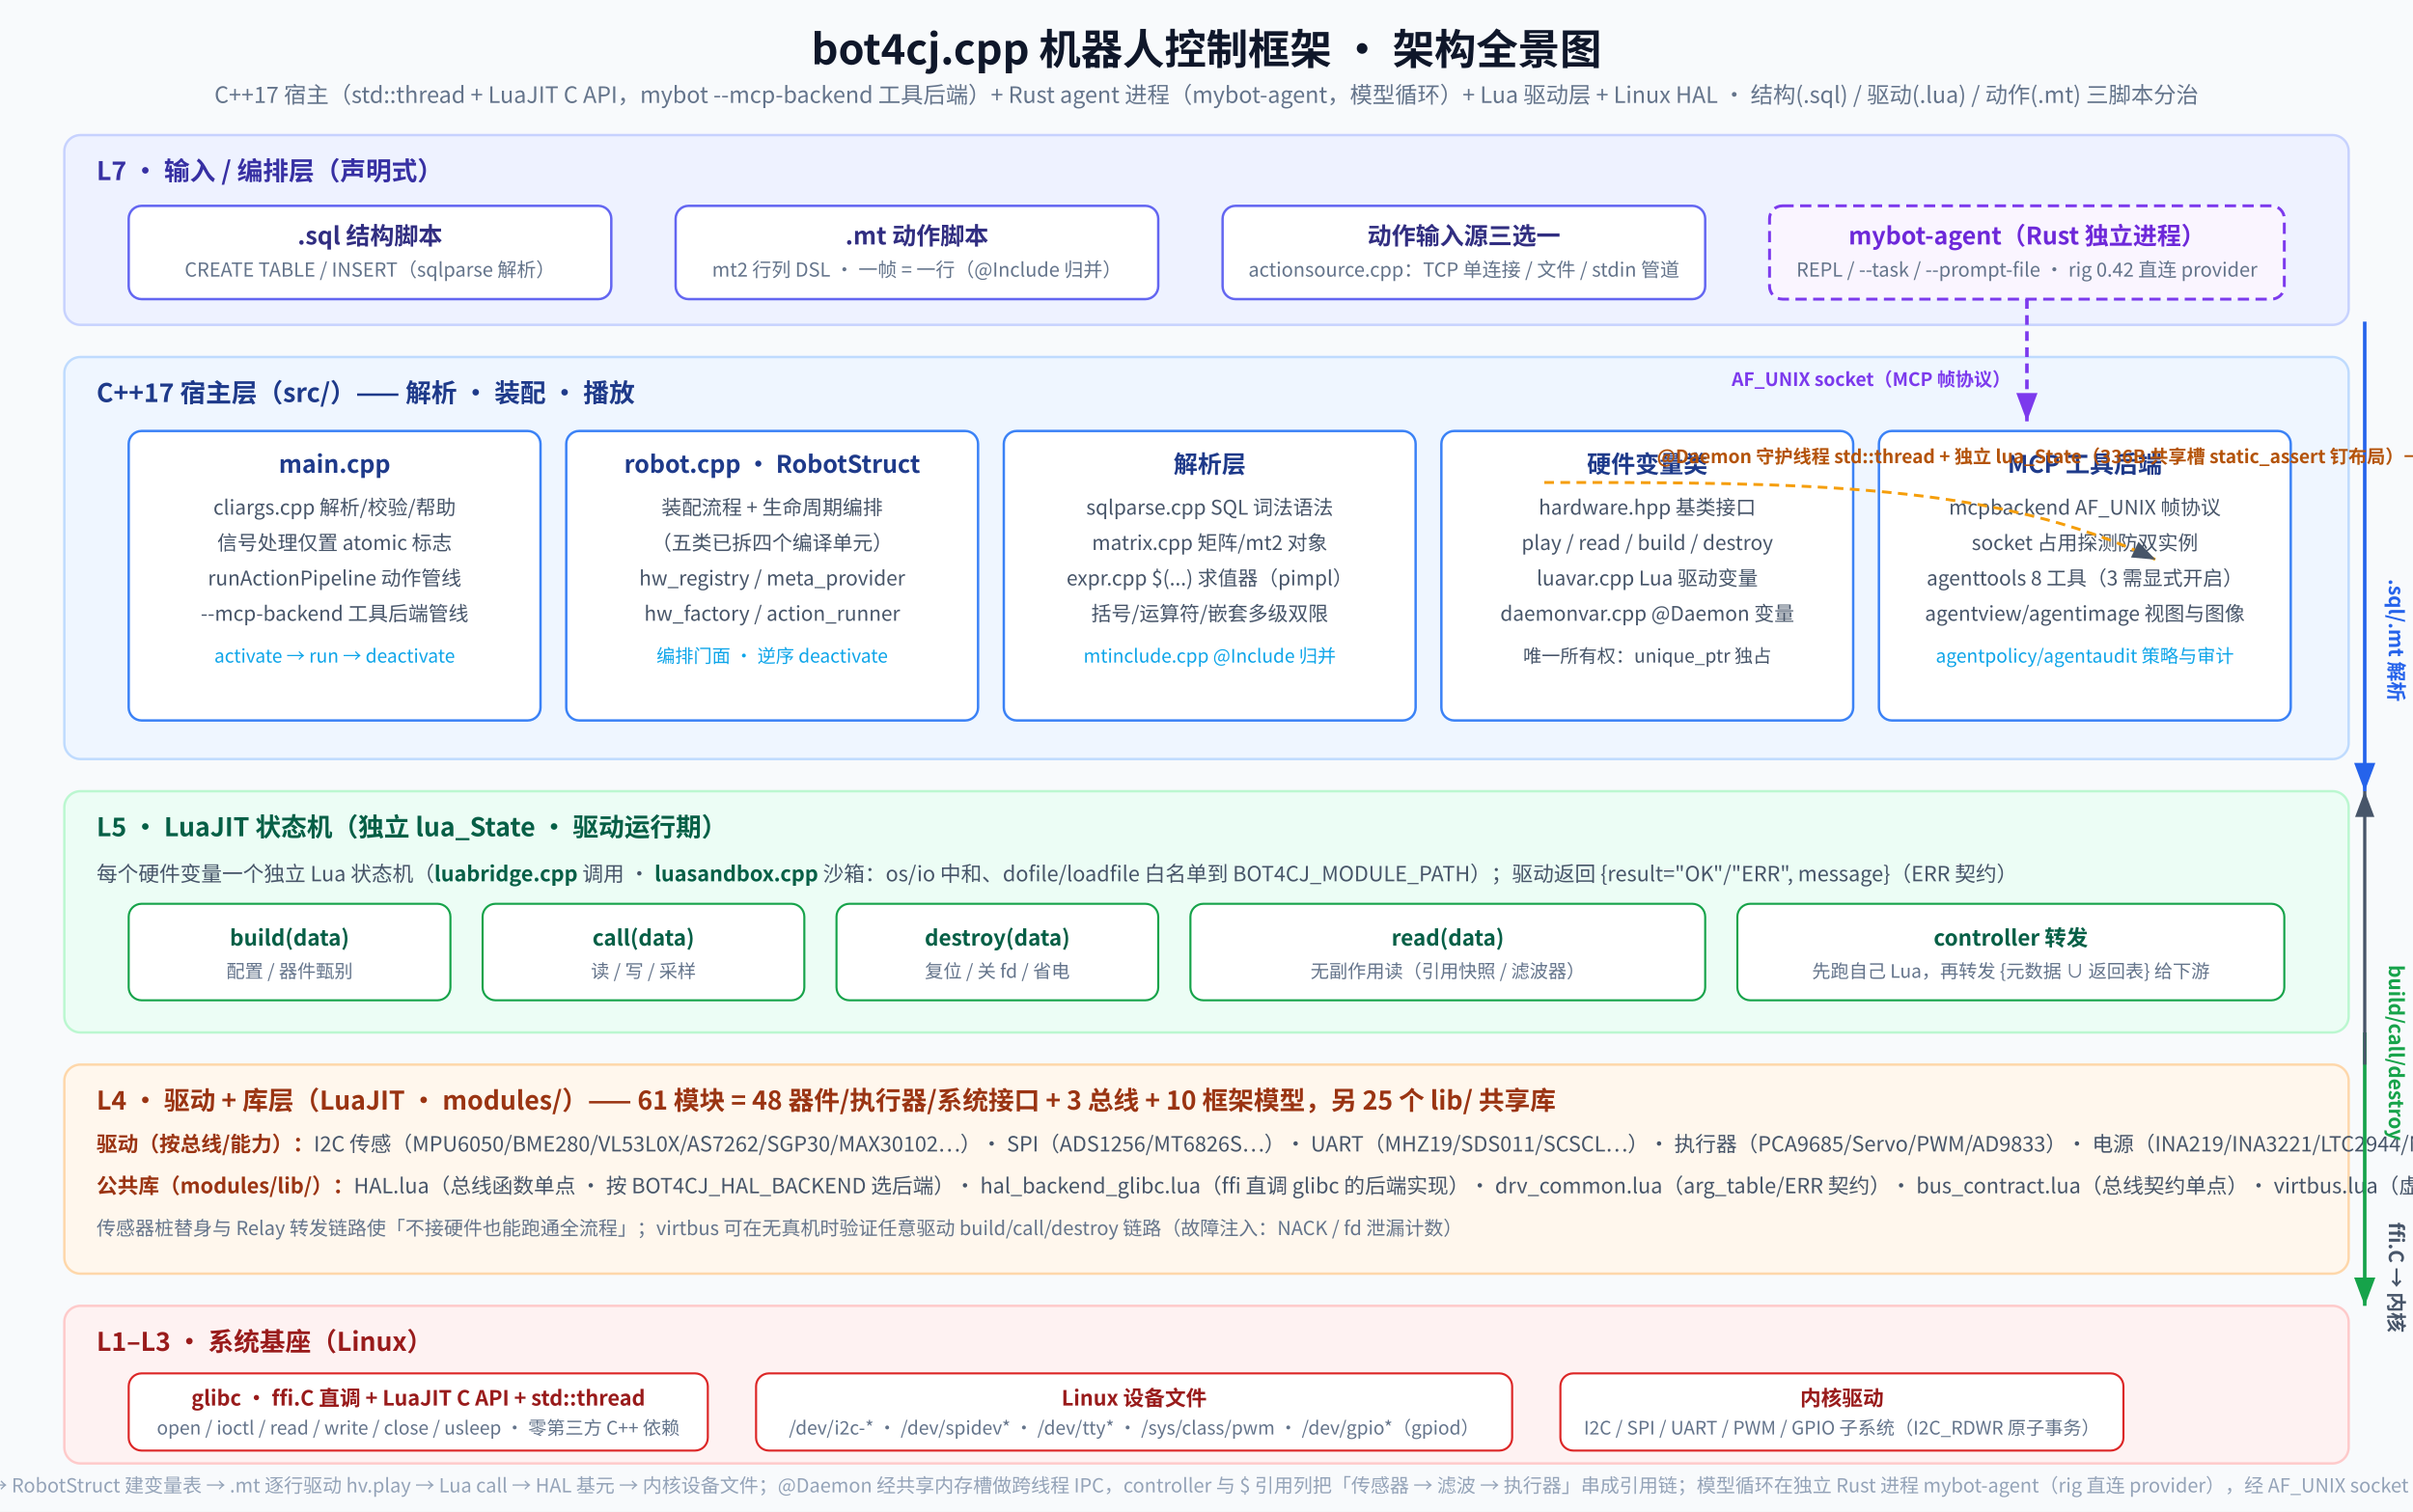
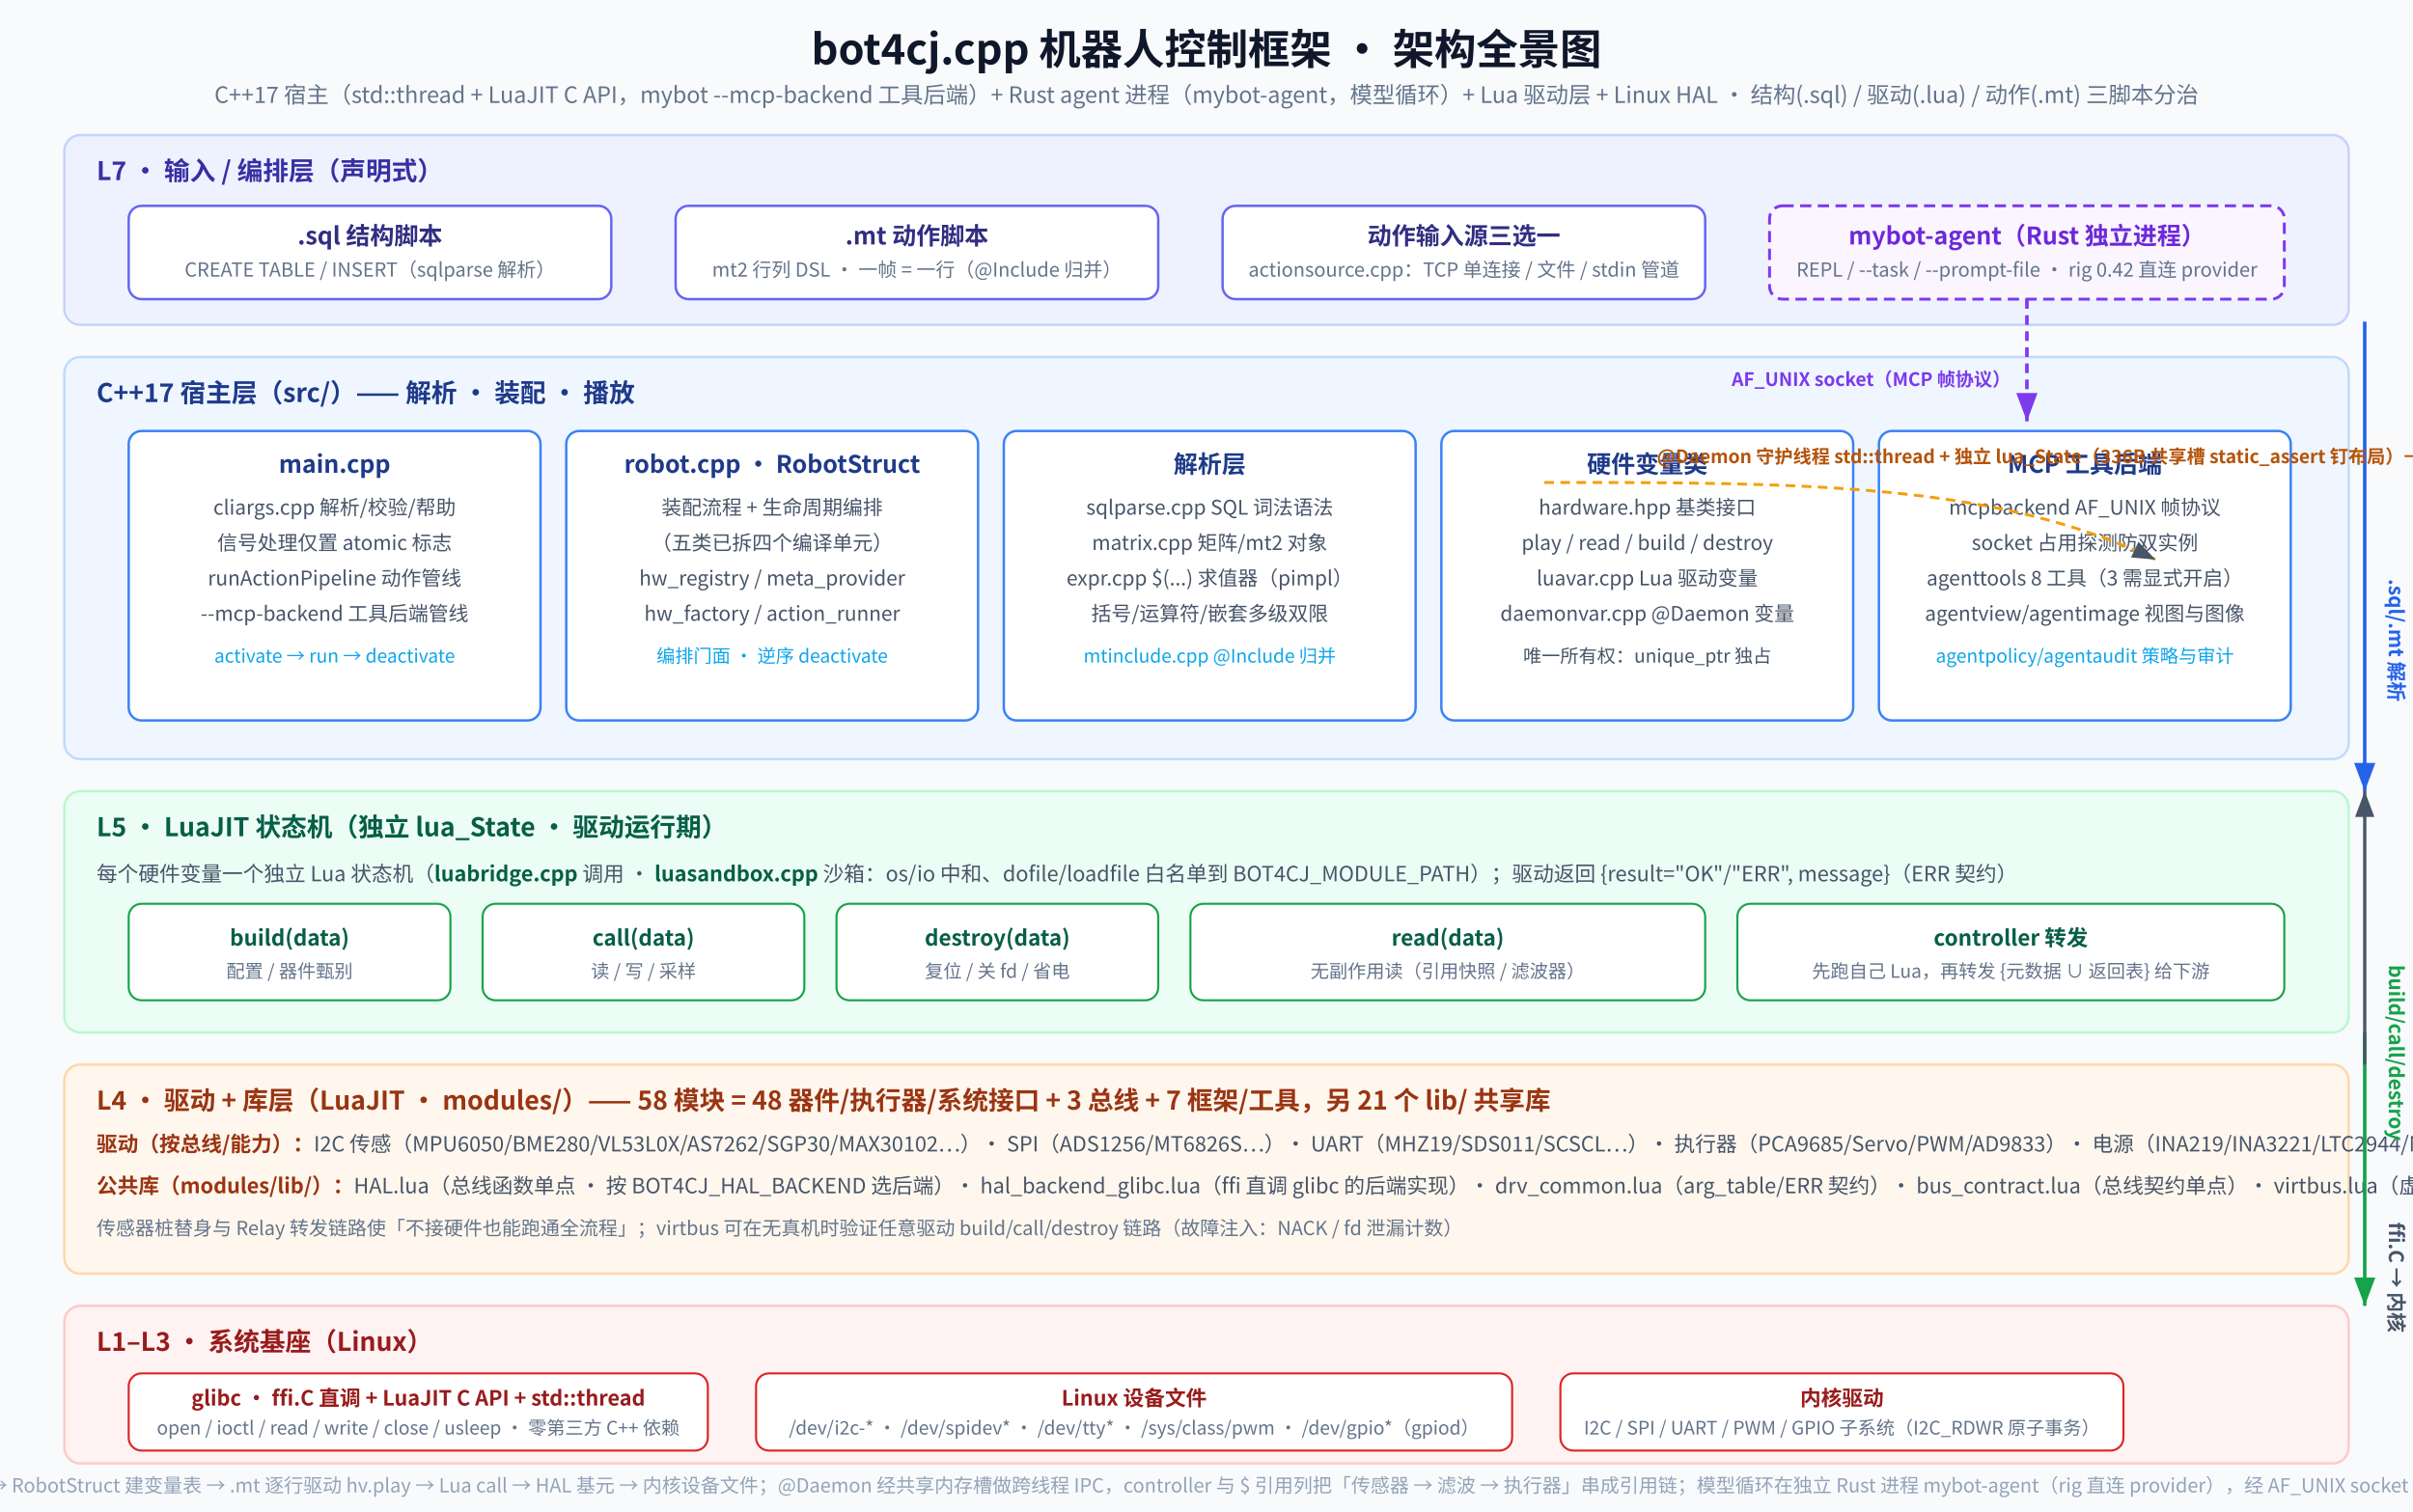
<svg xmlns="http://www.w3.org/2000/svg" width="1500" height="940" viewBox="0 0 1500 940" font-family="'Noto Sans CJK SC','WenQuanYi Micro Hei',sans-serif">
  <defs>
    <marker id="ah" markerWidth="10" markerHeight="10" refX="8" refY="3" orient="auto" markerUnits="strokeWidth">
      <path d="M0,0 L0,6 L8,3 z" fill="#475569" />
    </marker>
    <marker id="ahA" markerWidth="10" markerHeight="10" refX="8" refY="3" orient="auto" markerUnits="strokeWidth">
      <path d="M0,0 L0,6 L8,3 z" fill="#2563eb" />
    </marker>
    <marker id="ahG" markerWidth="10" markerHeight="10" refX="8" refY="3" orient="auto" markerUnits="strokeWidth">
      <path d="M0,0 L0,6 L8,3 z" fill="#16a34a" />
    </marker>
    <marker id="ahP" markerWidth="10" markerHeight="10" refX="8" refY="3" orient="auto" markerUnits="strokeWidth">
      <path d="M0,0 L0,6 L8,3 z" fill="#7c3aed" />
    </marker>
  </defs>
  <rect x="0" y="0" width="1500" height="940" fill="#f8fafc" />
  <text x="750" y="40" text-anchor="middle" font-size="26" font-weight="700" fill="#0f172a">bot4cj.cpp 机器人控制框架 · 架构全景图</text>
  <text x="750" y="64" text-anchor="middle" font-size="14" fill="#64748b">C++17 宿主（std::thread + LuaJIT C API，mybot --mcp-backend 工具后端）+ Rust agent 进程（mybot-agent，模型循环）+ Lua 驱动层 + Linux HAL · 结构(.sql) / 驱动(.lua) / 动作(.mt) 三脚本分治</text>
  <g>
    <rect x="40" y="84" width="1420" height="118" rx="10" fill="#eef2ff" stroke="#c7d2fe" stroke-width="1.5" />
    <text x="60" y="112" font-size="16" font-weight="700" fill="#3730a3">L7 · 输入 / 编排层（声明式）</text>
    <g>
      <rect x="80" y="128" width="300" height="58" rx="8" fill="#fff" stroke="#6366f1" stroke-width="1.5" />
      <text x="230" y="152" text-anchor="middle" font-size="15" font-weight="600" fill="#312e81">.sql 结构脚本</text>
      <text x="230" y="172" text-anchor="middle" font-size="12" fill="#64748b">CREATE TABLE / INSERT（sqlparse 解析）</text>
    </g>
    <g>
      <rect x="420" y="128" width="300" height="58" rx="8" fill="#fff" stroke="#6366f1" stroke-width="1.5" />
      <text x="570" y="152" text-anchor="middle" font-size="15" font-weight="600" fill="#312e81">.mt 动作脚本</text>
      <text x="570" y="172" text-anchor="middle" font-size="12" fill="#64748b">mt2 行列 DSL · 一帧 = 一行（@Include 归并）</text>
    </g>
    <g>
      <rect x="760" y="128" width="300" height="58" rx="8" fill="#fff" stroke="#6366f1" stroke-width="1.5" />
      <text x="910" y="152" text-anchor="middle" font-size="15" font-weight="600" fill="#312e81">动作输入源三选一</text>
      <text x="910" y="172" text-anchor="middle" font-size="12" fill="#64748b">actionsource.cpp：TCP 单连接 / 文件 / stdin 管道</text>
    </g>
    <g>
      <rect x="1100" y="128" width="320" height="58" rx="8" fill="#faf5ff" stroke="#7c3aed" stroke-width="1.8" stroke-dasharray="7 4" />
      <text x="1260" y="152" text-anchor="middle" font-size="15" font-weight="600" fill="#6d28d9">mybot-agent（Rust 独立进程）</text>
      <text x="1260" y="172" text-anchor="middle" font-size="12" fill="#64748b">REPL / --task / --prompt-file · rig 0.42 直连 provider</text>
    </g>
  </g>
  <g>
    <rect x="40" y="222" width="1420" height="250" rx="10" fill="#eff6ff" stroke="#bfdbfe" stroke-width="1.5" />
    <text x="60" y="250" font-size="16" font-weight="700" fill="#1e3a8a">C++17 宿主层（src/）—— 解析 · 装配 · 播放</text>
    <g>
      <rect x="80" y="268" width="256" height="180" rx="8" fill="#fff" stroke="#3b82f6" stroke-width="1.5" />
      <text x="208" y="294" text-anchor="middle" font-size="15" font-weight="700" fill="#1e3a8a">main.cpp</text>
      <text x="208" y="320" text-anchor="middle" font-size="12.5" fill="#475569">cliargs.cpp 解析/校验/帮助</text>
      <text x="208" y="342" text-anchor="middle" font-size="12.5" fill="#475569">信号处理仅置 atomic 标志</text>
      <text x="208" y="364" text-anchor="middle" font-size="12.5" fill="#475569">runActionPipeline 动作管线</text>
      <text x="208" y="386" text-anchor="middle" font-size="12.5" fill="#475569">--mcp-backend 工具后端管线</text>
      <text x="208" y="412" text-anchor="middle" font-size="11.5" fill="#0ea5e9">activate → run → deactivate</text>
    </g>
    <g>
      <rect x="352" y="268" width="256" height="180" rx="8" fill="#fff" stroke="#3b82f6" stroke-width="1.5" />
      <text x="480" y="294" text-anchor="middle" font-size="15" font-weight="700" fill="#1e3a8a">robot.cpp · RobotStruct</text>
      <text x="480" y="320" text-anchor="middle" font-size="12.5" fill="#475569">装配流程 + 生命周期编排</text>
      <text x="480" y="342" text-anchor="middle" font-size="12.5" fill="#475569">（五类已拆四个编译单元）</text>
      <text x="480" y="364" text-anchor="middle" font-size="12.5" fill="#475569">hw_registry / meta_provider</text>
      <text x="480" y="386" text-anchor="middle" font-size="12.5" fill="#475569">hw_factory / action_runner</text>
      <text x="480" y="412" text-anchor="middle" font-size="11.5" fill="#0ea5e9">编排门面 · 逆序 deactivate</text>
    </g>
    <g>
      <rect x="624" y="268" width="256" height="180" rx="8" fill="#fff" stroke="#3b82f6" stroke-width="1.5" />
      <text x="752" y="294" text-anchor="middle" font-size="15" font-weight="700" fill="#1e3a8a">解析层</text>
      <text x="752" y="320" text-anchor="middle" font-size="12.5" fill="#475569">sqlparse.cpp SQL 词法语法</text>
      <text x="752" y="342" text-anchor="middle" font-size="12.5" fill="#475569">matrix.cpp 矩阵/mt2 对象</text>
      <text x="752" y="364" text-anchor="middle" font-size="12.5" fill="#475569">expr.cpp $(...) 求值器（pimpl）</text>
      <text x="752" y="386" text-anchor="middle" font-size="12.5" fill="#475569">括号/运算符/嵌套多级双限</text>
      <text x="752" y="412" text-anchor="middle" font-size="11.5" fill="#0ea5e9">mtinclude.cpp @Include 归并</text>
    </g>
    <g>
      <rect x="896" y="268" width="256" height="180" rx="8" fill="#fff" stroke="#3b82f6" stroke-width="1.5" />
      <text x="1024" y="294" text-anchor="middle" font-size="15" font-weight="700" fill="#1e3a8a">硬件变量类</text>
      <text x="1024" y="320" text-anchor="middle" font-size="12.5" fill="#475569">hardware.hpp 基类接口</text>
      <text x="1024" y="342" text-anchor="middle" font-size="12.5" fill="#475569">play / read / build / destroy</text>
      <text x="1024" y="364" text-anchor="middle" font-size="12.5" fill="#475569">luavar.cpp Lua 驱动变量</text>
      <text x="1024" y="386" text-anchor="middle" font-size="12.5" fill="#475569">daemonvar.cpp @Daemon 变量</text>
      <text x="1024" y="412" text-anchor="middle" font-size="11.5" fill="#475569">唯一所有权：unique_ptr 独占</text>
    </g>
    <g>
      <rect x="1168" y="268" width="256" height="180" rx="8" fill="#fff" stroke="#3b82f6" stroke-width="1.5" />
      <text x="1296" y="294" text-anchor="middle" font-size="15" font-weight="700" fill="#1e3a8a">MCP 工具后端</text>
      <text x="1296" y="320" text-anchor="middle" font-size="12.5" fill="#475569">mcpbackend AF_UNIX 帧协议</text>
      <text x="1296" y="342" text-anchor="middle" font-size="12.5" fill="#475569">socket 占用探测防双实例</text>
      <text x="1296" y="364" text-anchor="middle" font-size="12.5" fill="#475569">agenttools 8 工具（3 需显式开启）</text>
      <text x="1296" y="386" text-anchor="middle" font-size="12.5" fill="#475569">agentview/agentimage 视图与图像</text>
      <text x="1296" y="412" text-anchor="middle" font-size="11.5" fill="#0ea5e9">agentpolicy/agentaudit 策略与审计</text>
    </g>
  </g>
  <g>
    <rect x="40" y="492" width="1420" height="150" rx="10" fill="#ecfdf5" stroke="#bbf7d0" stroke-width="1.5" />
    <text x="60" y="520" font-size="16" font-weight="700" fill="#065f46">L5 · LuaJIT 状态机（独立 lua_State · 驱动运行期）</text>
    <text x="60" y="548" font-size="13" fill="#475569">每个硬件变量一个独立 Lua 状态机（<tspan font-weight="600" fill="#065f46">luabridge.cpp</tspan> 调用 · <tspan font-weight="600" fill="#065f46">luasandbox.cpp</tspan> 沙箱：os/io 中和、dofile/loadfile 白名单到 BOT4CJ_MODULE_PATH）；驱动返回 {result="OK"/"ERR", message}（ERR 契约）</text>
    <g>
      <rect x="80" y="562" width="200" height="60" rx="8" fill="#fff" stroke="#16a34a" stroke-width="1.3" />
      <text x="180" y="588" text-anchor="middle" font-size="13.5" font-weight="600" fill="#065f46">build(data)</text>
      <text x="180" y="608" text-anchor="middle" font-size="11.5" fill="#64748b">配置 / 器件甄别</text>
    </g>
    <g>
      <rect x="300" y="562" width="200" height="60" rx="8" fill="#fff" stroke="#16a34a" stroke-width="1.3" />
      <text x="400" y="588" text-anchor="middle" font-size="13.5" font-weight="600" fill="#065f46">call(data)</text>
      <text x="400" y="608" text-anchor="middle" font-size="11.5" fill="#64748b">读 / 写 / 采样</text>
    </g>
    <g>
      <rect x="520" y="562" width="200" height="60" rx="8" fill="#fff" stroke="#16a34a" stroke-width="1.3" />
      <text x="620" y="588" text-anchor="middle" font-size="13.5" font-weight="600" fill="#065f46">destroy(data)</text>
      <text x="620" y="608" text-anchor="middle" font-size="11.5" fill="#64748b">复位 / 关 fd / 省电</text>
    </g>
    <g>
      <rect x="740" y="562" width="320" height="60" rx="8" fill="#fff" stroke="#16a34a" stroke-width="1.3" />
      <text x="900" y="588" text-anchor="middle" font-size="13.5" font-weight="600" fill="#065f46">read(data)</text>
      <text x="900" y="608" text-anchor="middle" font-size="11.5" fill="#64748b">无副作用读（引用快照 / 滤波器）</text>
    </g>
    <g>
      <rect x="1080" y="562" width="340" height="60" rx="8" fill="#fff" stroke="#16a34a" stroke-width="1.3" />
      <text x="1250" y="588" text-anchor="middle" font-size="13.5" font-weight="600" fill="#065f46">controller 转发</text>
      <text x="1250" y="608" text-anchor="middle" font-size="11.5" fill="#64748b">先跑自己 Lua，再转发 {元数据 ∪ 返回表} 给下游</text>
    </g>
  </g>
  <g>
    <rect x="40" y="662" width="1420" height="130" rx="10" fill="#fff7ed" stroke="#fed7aa" stroke-width="1.5" />
-     <text x="60" y="690" font-size="16" font-weight="700" fill="#9a3412">L4 · 驱动 + 库层（LuaJIT · modules/）—— 61 模块 = 48 器件/执行器/系统接口 + 3 总线 + 10 框架模型，另 25 个 lib/ 共享库</text>
+     <text x="60" y="690" font-size="16" font-weight="700" fill="#9a3412">L4 · 驱动 + 库层（LuaJIT · modules/）—— 58 模块 = 48 器件/执行器/系统接口 + 3 总线 + 7 框架/工具，另 21 个 lib/ 共享库</text>
    <text x="60" y="716" font-size="13" fill="#475569">
-       <tspan font-weight="600" fill="#9a3412">驱动（按总线/能力）：</tspan>I2C 传感（MPU6050/BME280/VL53L0X/AS7262/SGP30/MAX30102…）· SPI（ADS1256/MT6826S…）· UART（MHZ19/SDS011/SCSCL…）· 执行器（PCA9685/Servo/PWM/AD9833）· 电源（INA219/INA3221/LTC2944/MAX17043）· Camera（V4L2 + MJPEG）· Speaker（ALSA 音频输出）· LLM 协议（LlmOpenAI/LlmDeepSeek/LlmAnthropic）· 框架（I2C/SPI/UART/Relay/Monitor/dummy）</text>
+       <tspan font-weight="600" fill="#9a3412">驱动（按总线/能力）：</tspan>I2C 传感（MPU6050/BME280/VL53L0X/AS7262/SGP30/MAX30102…）· SPI（ADS1256/MT6826S…）· UART（MHZ19/SDS011/SCSCL…）· 执行器（PCA9685/Servo/PWM/AD9833）· 电源（INA219/INA3221/LTC2944/MAX17043）· Camera（V4L2 + MJPEG）· Speaker（ALSA 音频输出）· 框架（I2C/SPI/UART/Relay/Monitor/dummy）</text>
    <text x="60" y="742" font-size="13" fill="#475569">
-       <tspan font-weight="600" fill="#9a3412">公共库（modules/lib/）：</tspan>HAL.lua（总线函数单点 · 按 BOT4CJ_HAL_BACKEND 选后端）· hal_backend_glibc.lua（ffi 直调 glibc 的后端实现）· drv_common.lua（arg_table/ERR 契约）· bus_contract.lua（总线契约单点）· virtbus.lua（虚拟总线桩替身）· sensor_daemon.lua（万能采样 chunk）· mpath.lua · ema/kalman/fft/nn.lua · asound.lua（ALSA ffi）· llm_http + llm_wire_*.lua（ffi 直驱 libcurl，连接跨轮复用）· mjpeg_frame.lua · utf8.lua · daemon_tid/probe.lua（注：bitcompat.lua 在 modules/ 顶层，不在 lib/）</text>
+       <tspan font-weight="600" fill="#9a3412">公共库（modules/lib/）：</tspan>HAL.lua（总线函数单点 · 按 BOT4CJ_HAL_BACKEND 选后端）· hal_backend_glibc.lua（ffi 直调 glibc 的后端实现）· drv_common.lua（arg_table/ERR 契约）· bus_contract.lua（总线契约单点）· virtbus.lua（虚拟总线桩替身）· sensor_daemon.lua（万能采样 chunk）· mpath.lua · ema/kalman/fft/nn.lua · asound.lua（ALSA ffi）· mjpeg_frame.lua · utf8.lua · daemon_tid/probe.lua（注：bitcompat.lua 在 modules/ 顶层，不在 lib/）</text>
    <text x="60" y="768" font-size="12" fill="#64748b">传感器桩替身与 Relay 转发链路使「不接硬件也能跑通全流程」；virtbus 可在无真机时验证任意驱动 build/call/destroy 链路（故障注入：NACK / fd 泄漏计数）</text>
  </g>
  <g>
    <rect x="40" y="812" width="1420" height="98" rx="10" fill="#fef2f2" stroke="#fecaca" stroke-width="1.5" />
    <text x="60" y="840" font-size="16" font-weight="700" fill="#991b1b">L1–L3 · 系统基座（Linux）</text>
    <g>
      <rect x="80" y="854" width="360" height="48" rx="8" fill="#fff" stroke="#dc2626" stroke-width="1.3" />
      <text x="260" y="874" text-anchor="middle" font-size="13" font-weight="600" fill="#991b1b">glibc · ffi.C 直调 + LuaJIT C API + std::thread</text>
      <text x="260" y="892" text-anchor="middle" font-size="11.5" fill="#64748b">open / ioctl / read / write / close / usleep · 零第三方 C++ 依赖</text>
    </g>
    <g>
      <rect x="470" y="854" width="470" height="48" rx="8" fill="#fff" stroke="#dc2626" stroke-width="1.3" />
      <text x="705" y="874" text-anchor="middle" font-size="13" font-weight="600" fill="#991b1b">Linux 设备文件</text>
      <text x="705" y="892" text-anchor="middle" font-size="11.5" fill="#64748b">/dev/i2c-* · /dev/spidev* · /dev/tty* · /sys/class/pwm · /dev/gpio*（gpiod）</text>
    </g>
    <g>
      <rect x="970" y="854" width="350" height="48" rx="8" fill="#fff" stroke="#dc2626" stroke-width="1.3" />
      <text x="1145" y="874" text-anchor="middle" font-size="13" font-weight="600" fill="#991b1b">内核驱动</text>
      <text x="1145" y="892" text-anchor="middle" font-size="11.5" fill="#64748b">I2C / SPI / UART / PWM / GPIO 子系统（I2C_RDWR 原子事务）</text>
    </g>
  </g>
  <g stroke="#2563eb" stroke-width="2.2" fill="none" marker-end="url(#ahA)">
    <path d="M1470 200 L1470 492" />
  </g>
  <g stroke="#7c3aed" stroke-width="2.2" stroke-dasharray="6 4" fill="none" marker-end="url(#ahP)">
    <path d="M1260 186 L1260 262" />
  </g>
  <text x="1250" y="240" text-anchor="end" font-size="11.5" fill="#7c3aed" font-weight="600">AF_UNIX socket（MCP 帧协议）</text>
  <g stroke="#16a34a" stroke-width="2.2" fill="none" marker-end="url(#ahG)">
    <path d="M1470 642 L1470 812" />
  </g>
  <g stroke="#475569" stroke-width="2" fill="none" marker-end="url(#ah)">
    <path d="M1470 662 L1470 492" />
  </g>
  <text x="1485" y="360" font-size="12.5" fill="#2563eb" font-weight="600" transform="rotate(90 1485 360)">.sql/.mt 解析</text>
  <text x="1485" y="600" font-size="12.5" fill="#16a34a" font-weight="600" transform="rotate(90 1485 600)">build/call/destroy</text>
  <text x="1485" y="760" font-size="12.5" fill="#475569" font-weight="600" transform="rotate(90 1485 760)">ffi.C → 内核</text>
  <g stroke="#f59e0b" stroke-width="1.8" stroke-dasharray="6 4" fill="none" marker-end="url(#ah)">
    <path d="M960 300 C 1120 300 1240 300 1340 348" />
  </g>
  <text x="1030" y="288" font-size="11.5" fill="#b45309" font-weight="600">@Daemon 守护线程 std::thread + 独立 lua_State（336B 共享槽 static_assert 钉布局）→ 主线程 play() 加锁读槽</text>
  <text x="750" y="928" text-anchor="middle" font-size="12" fill="#94a3b8">数据主干：.sql 定义硬件拓扑 → RobotStruct 建变量表 → .mt 逐行驱动 hv.play → Lua call → HAL 基元 → 内核设备文件；@Daemon 经共享内存槽做跨线程 IPC，controller 与 $ 引用列把「传感器 → 滤波 → 执行器」串成引用链；模型循环在独立 Rust 进程 mybot-agent（rig 直连 provider），经 AF_UNIX socket 调用 C++ 宿主的 MCP 工具后端</text>
</svg>
